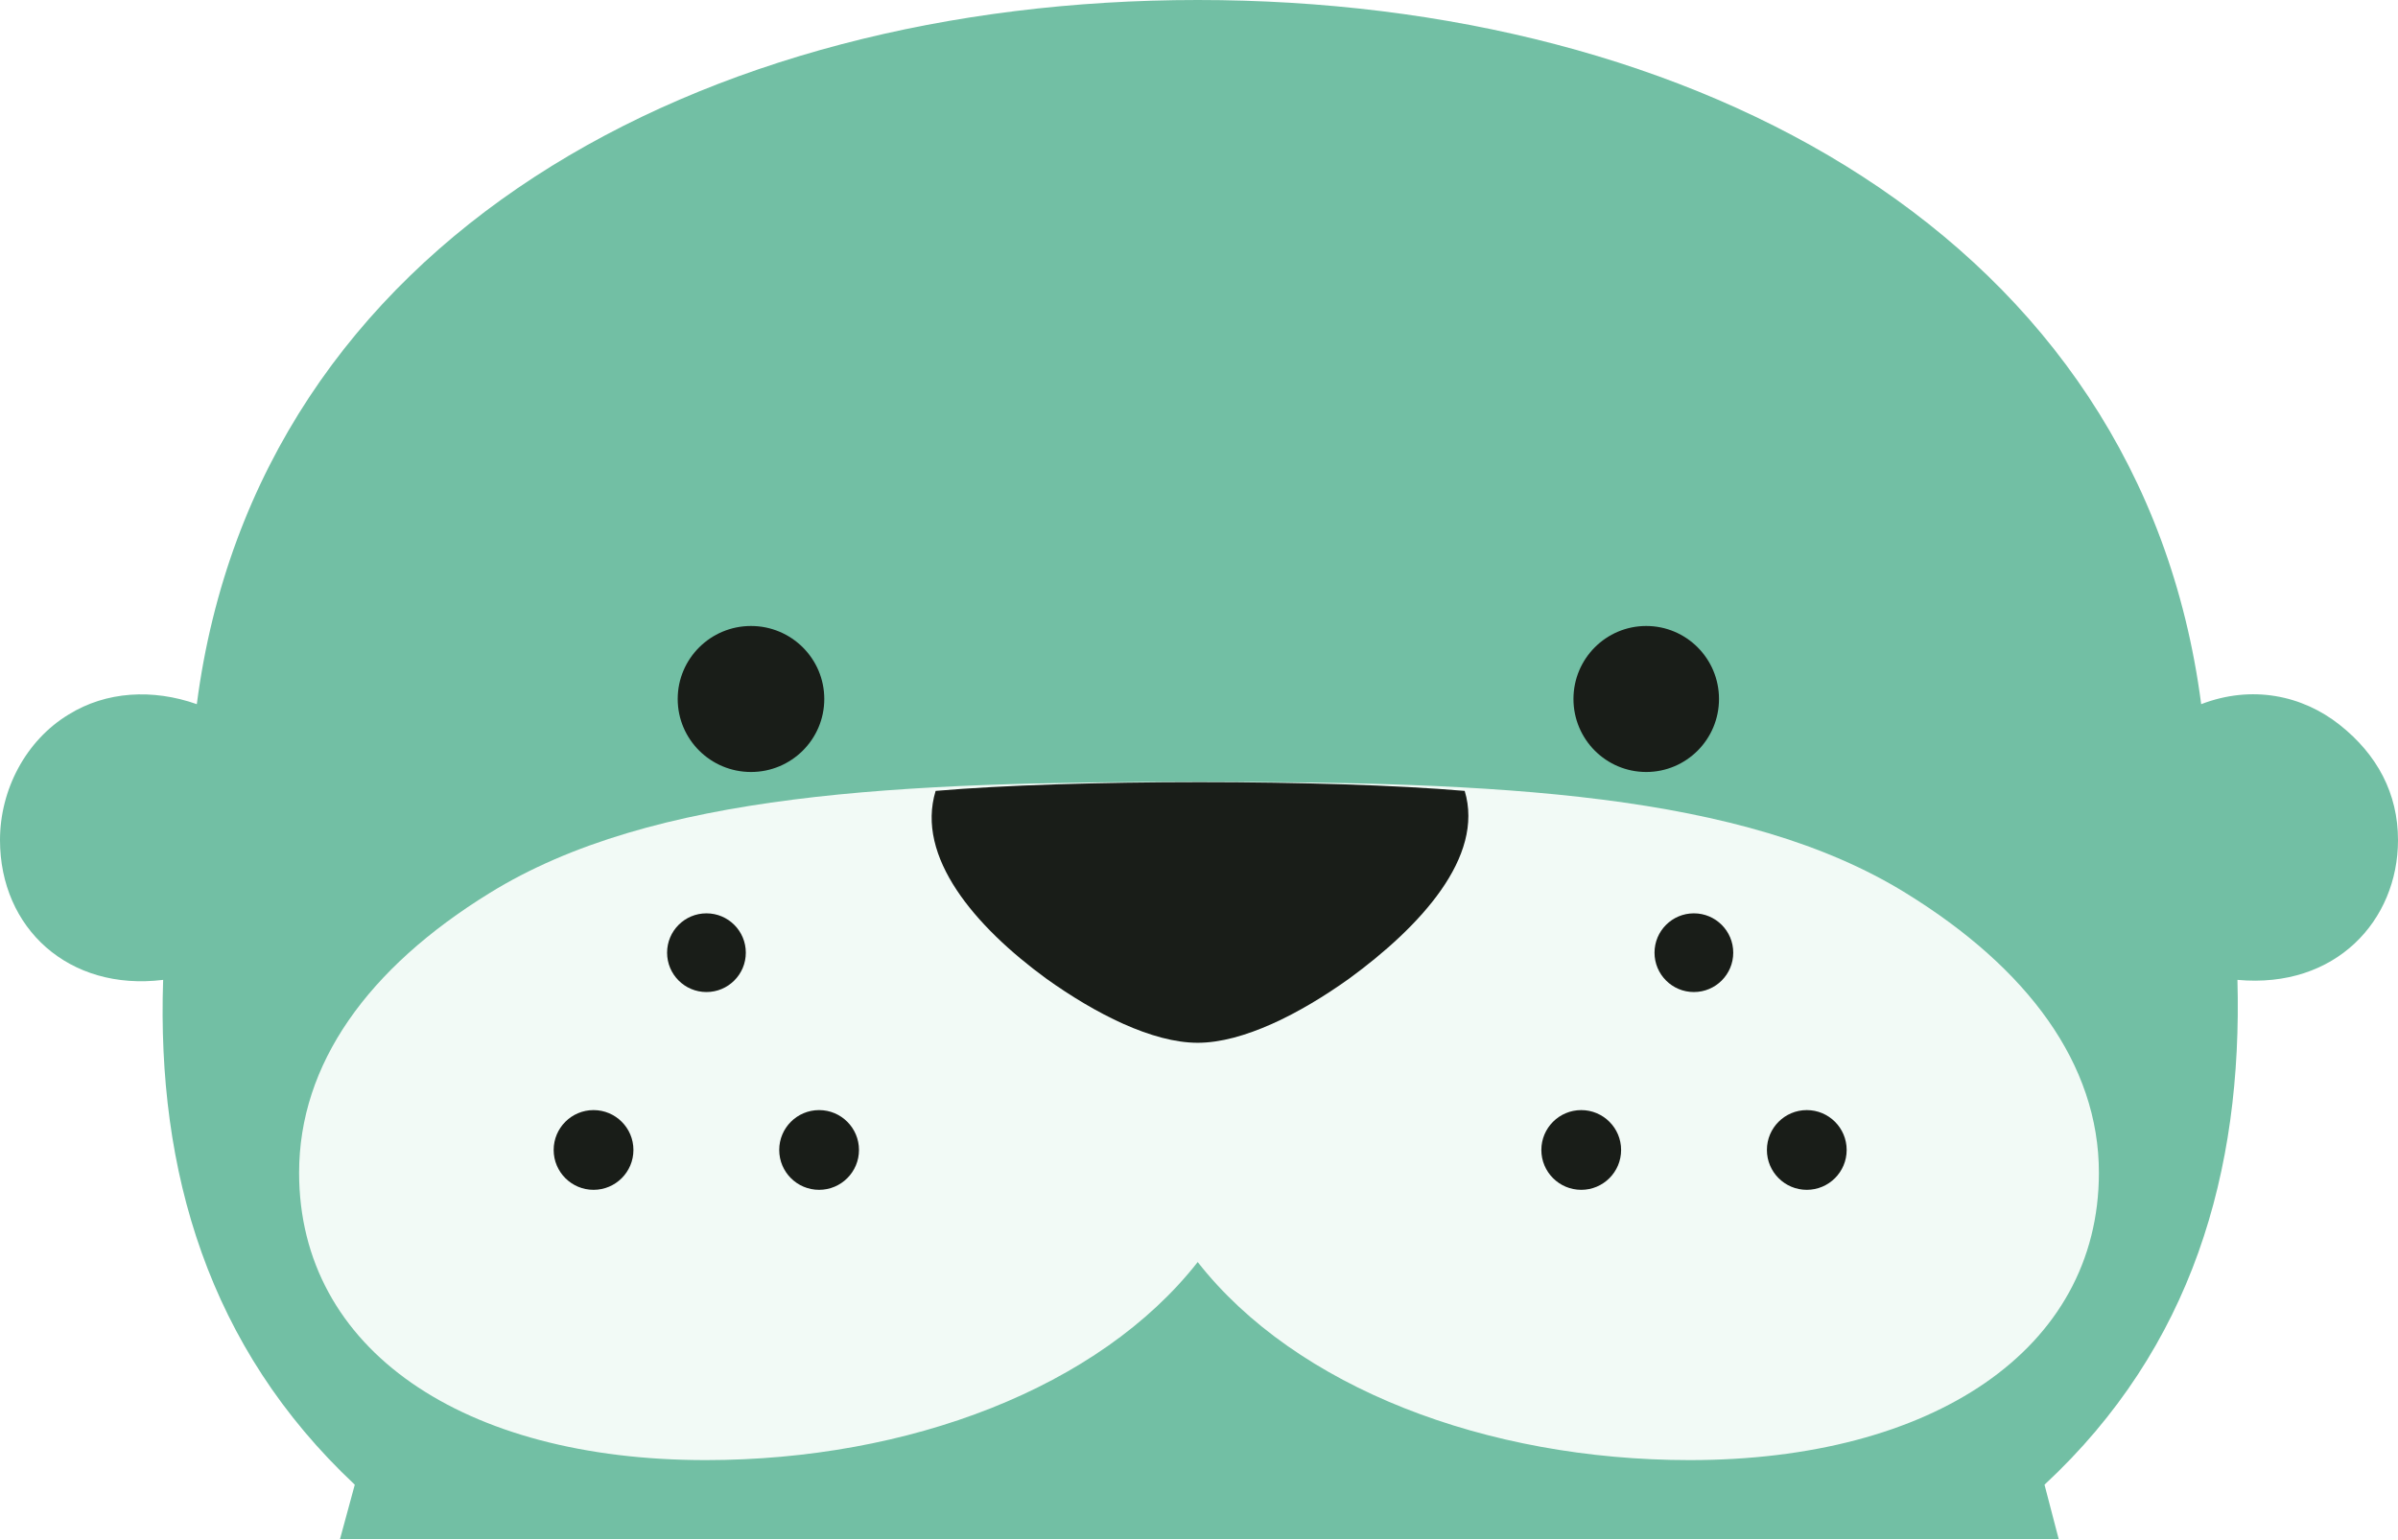
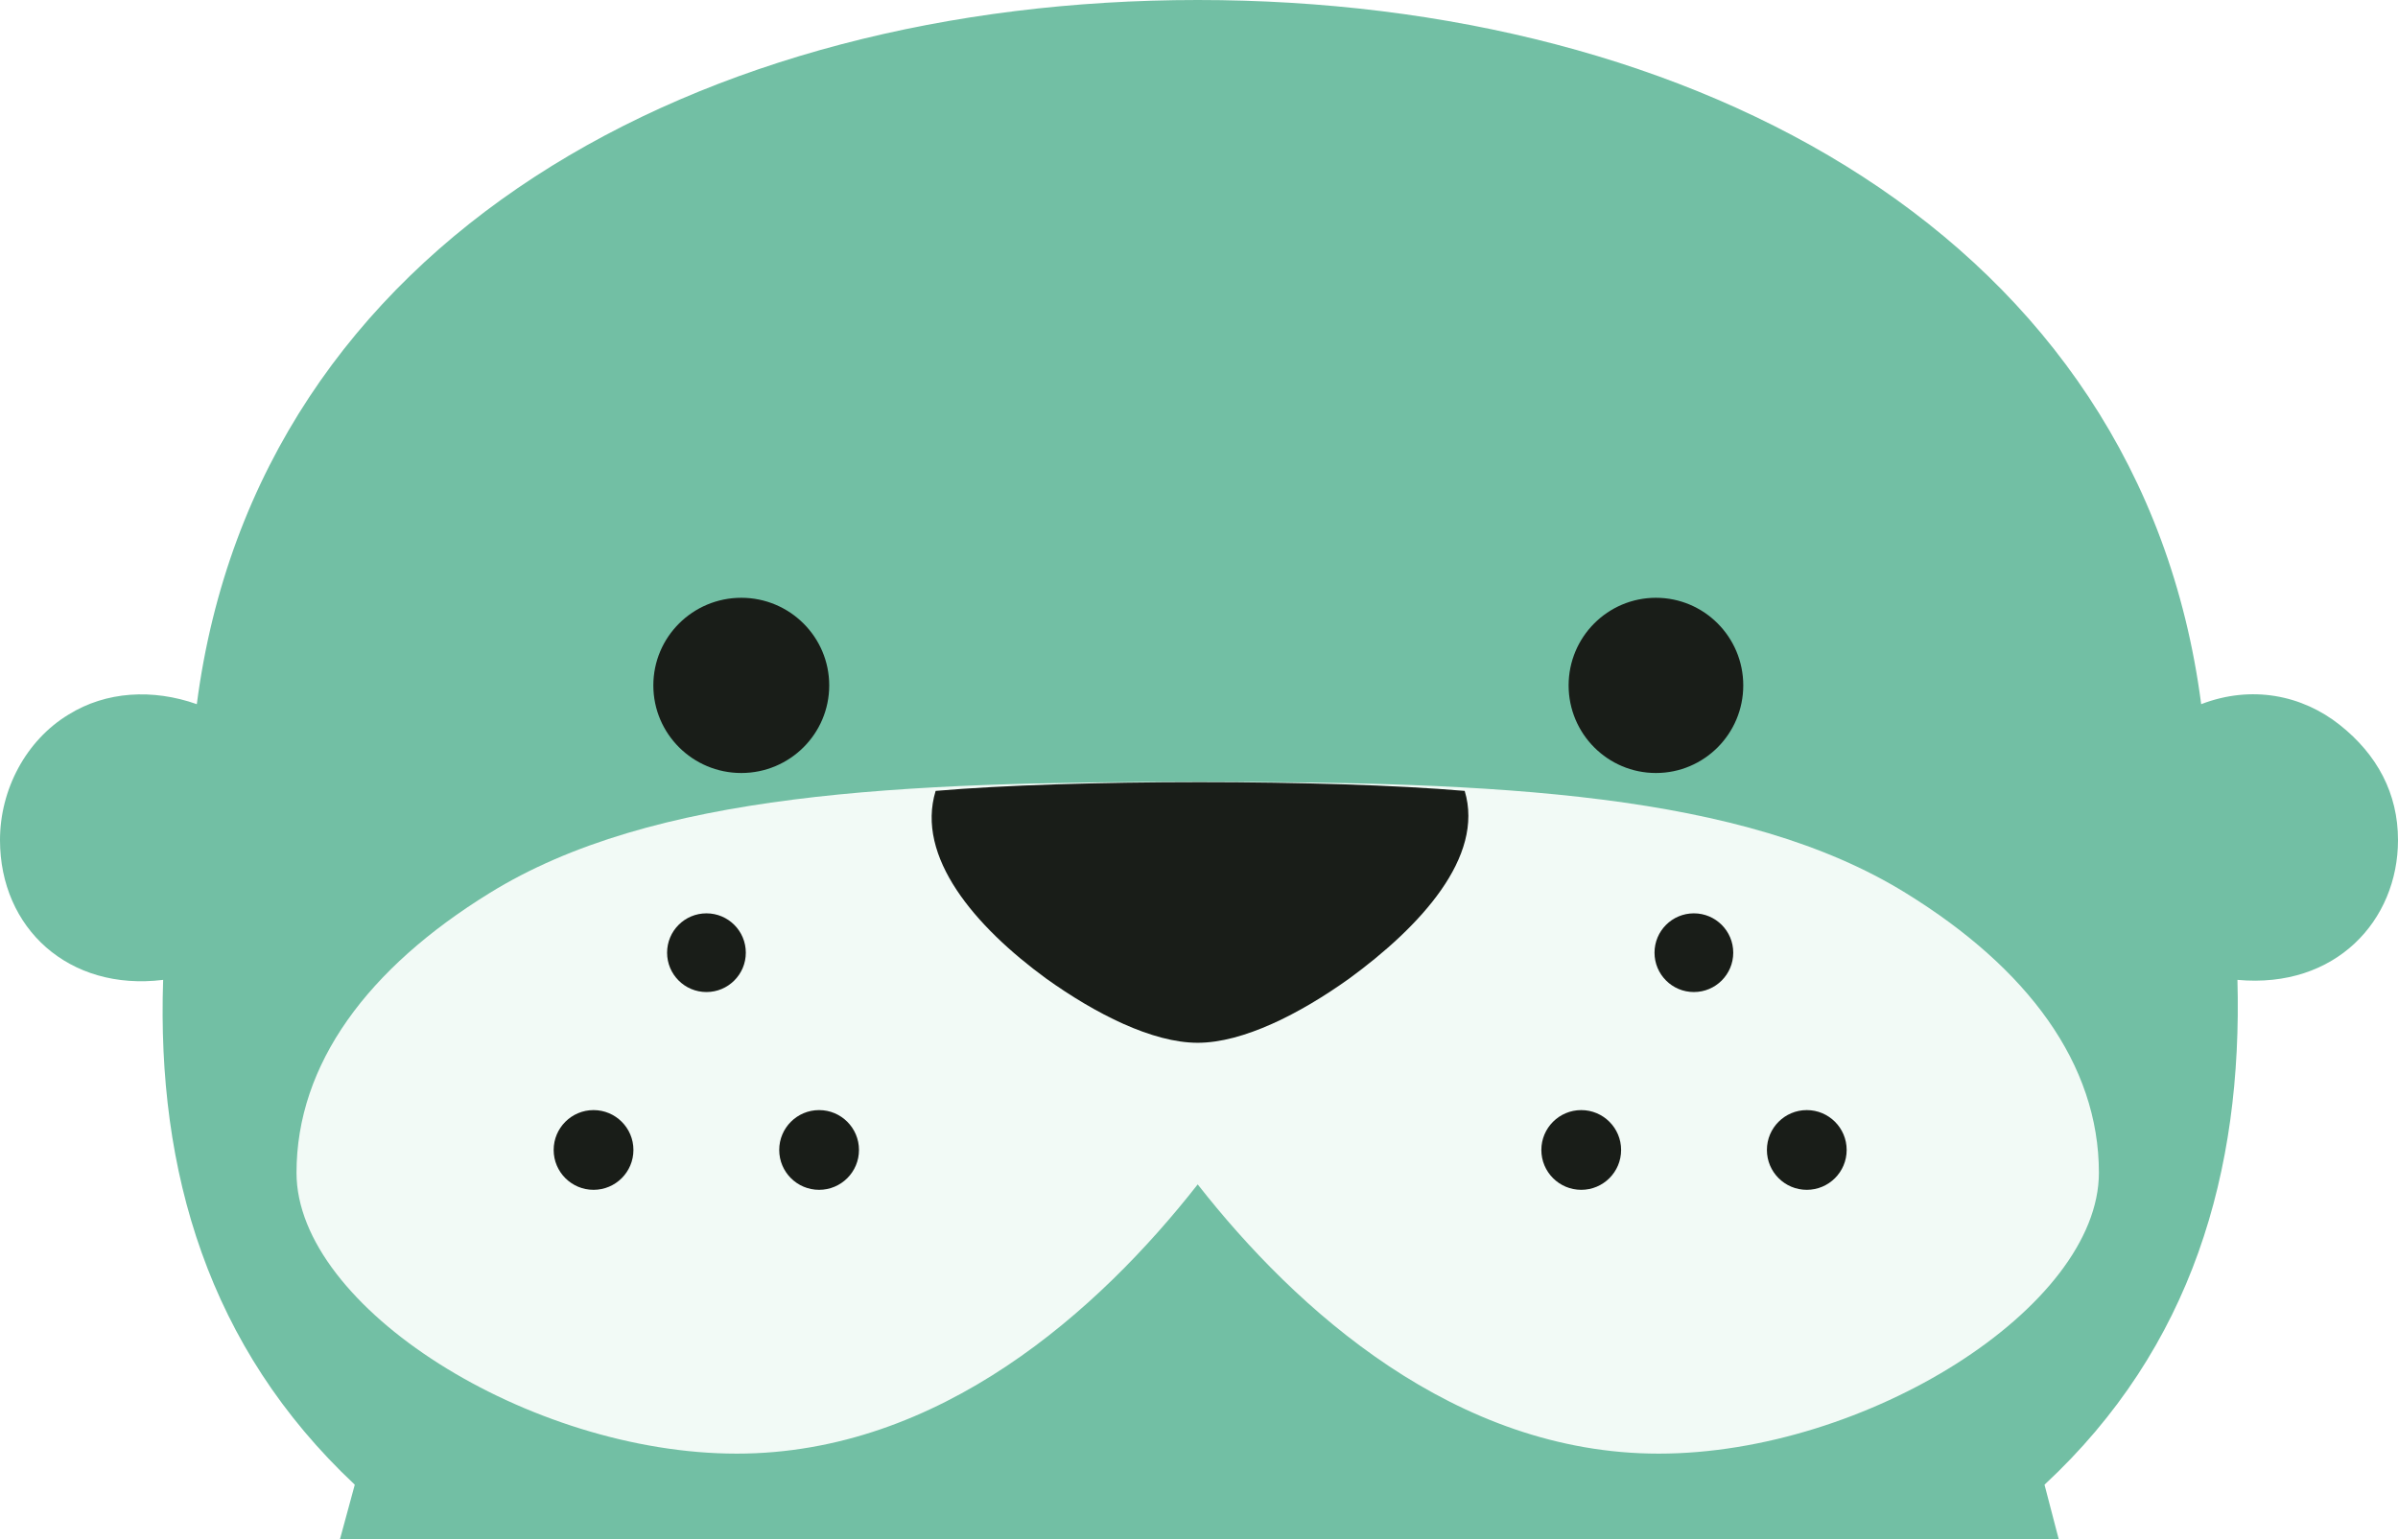
<svg xmlns="http://www.w3.org/2000/svg" viewBox="49.5 105.5 926 594.5">
  <defs>
    <clipPath id="cut">
      <rect x="0" y="0" width="1100" height="700" />
    </clipPath>
  </defs>
  <path d="m512 105.5c192 0 364 91.5 387.5 272 19.5-7.5 39-3.5 53.5 8s22.5 26.5 22.5 44.5c0 31-24 57.5-62 54 2 74-17.5 142-74.5 195 24.5 95 61 219 74 314h-801.5c13-95 49.5-219 75-314-56.5-53-76.5-121-74-195-36.5 4.5-63-20-63-54 0-19.5 10-38.5 26.5-48.5 14.5-9 32.5-10 49.5-4 23.5-180.5 195.5-272 386.5-272z" fill="#72BFA4" clip-path="url(#cut)" />
-   <path d="m512 407.5c115 0 210.5 4 273.5 43 47 29 74.5 66 74.5 108 0 68.5-64.5 111-158 111-78.5 0-152-28-190-76.5-38 48.5-111.5 76.5-190 76.5-93.5 0-157-42.5-157-111 0-42 26.5-79 73.5-108 63-39 158.5-43 273.5-43z" fill="#F2FAF6" />
-   <ellipse cx="339.5" cy="375.5" rx="28.3" ry="28.2" fill="#191D18" />
-   <ellipse cx="685.2" cy="375.5" rx="28.1" ry="28.2" fill="#191D18" />
+   <path d="M512 407.5C627 407.5 722.5 411.5 785.5 450.5C832.5 479.5 860 516.5 860 558.5C860 610.5 770 667 690 667C611.5 667 550 611.5 512 563C474 611.5 412.5 667 334 667C254 667 164 610.5 164 558.5C164 516.5 191.5 479.5 238.5 450.5C301.5 411.5 397 407.5 512 407.5Z" fill="#F2FAF6" />
+   <ellipse cx="335.75" cy="370.25" rx="33.96" ry="33.84" fill="#191D18" />
+   <ellipse cx="688.95" cy="370.25" rx="33.72" ry="33.84" fill="#191D18" />
  <path d="m410.8 411c52.2-4.5 151.7-4.5 204.3 0 7.7 25.5-17.1 52.4-44.6 72.5-19 13.6-41 24.8-58.5 24.8s-39.5-11.2-58.5-24.8c-27.5-20.1-50.5-47-42.7-72.5z" fill="#191D18" />
  <circle cx="322.3" cy="473.5" r="15.2" fill="#191D18" />
  <circle cx="278.7" cy="549.7" r="15.4" fill="#191D18" />
  <circle cx="365.8" cy="549.7" r="15.4" fill="#191D18" />
  <circle cx="703.6" cy="473.5" r="15.2" fill="#191D18" />
  <circle cx="660.1" cy="549.7" r="15.4" fill="#191D18" />
  <circle cx="747.2" cy="549.7" r="15.4" fill="#191D18" />
</svg>
